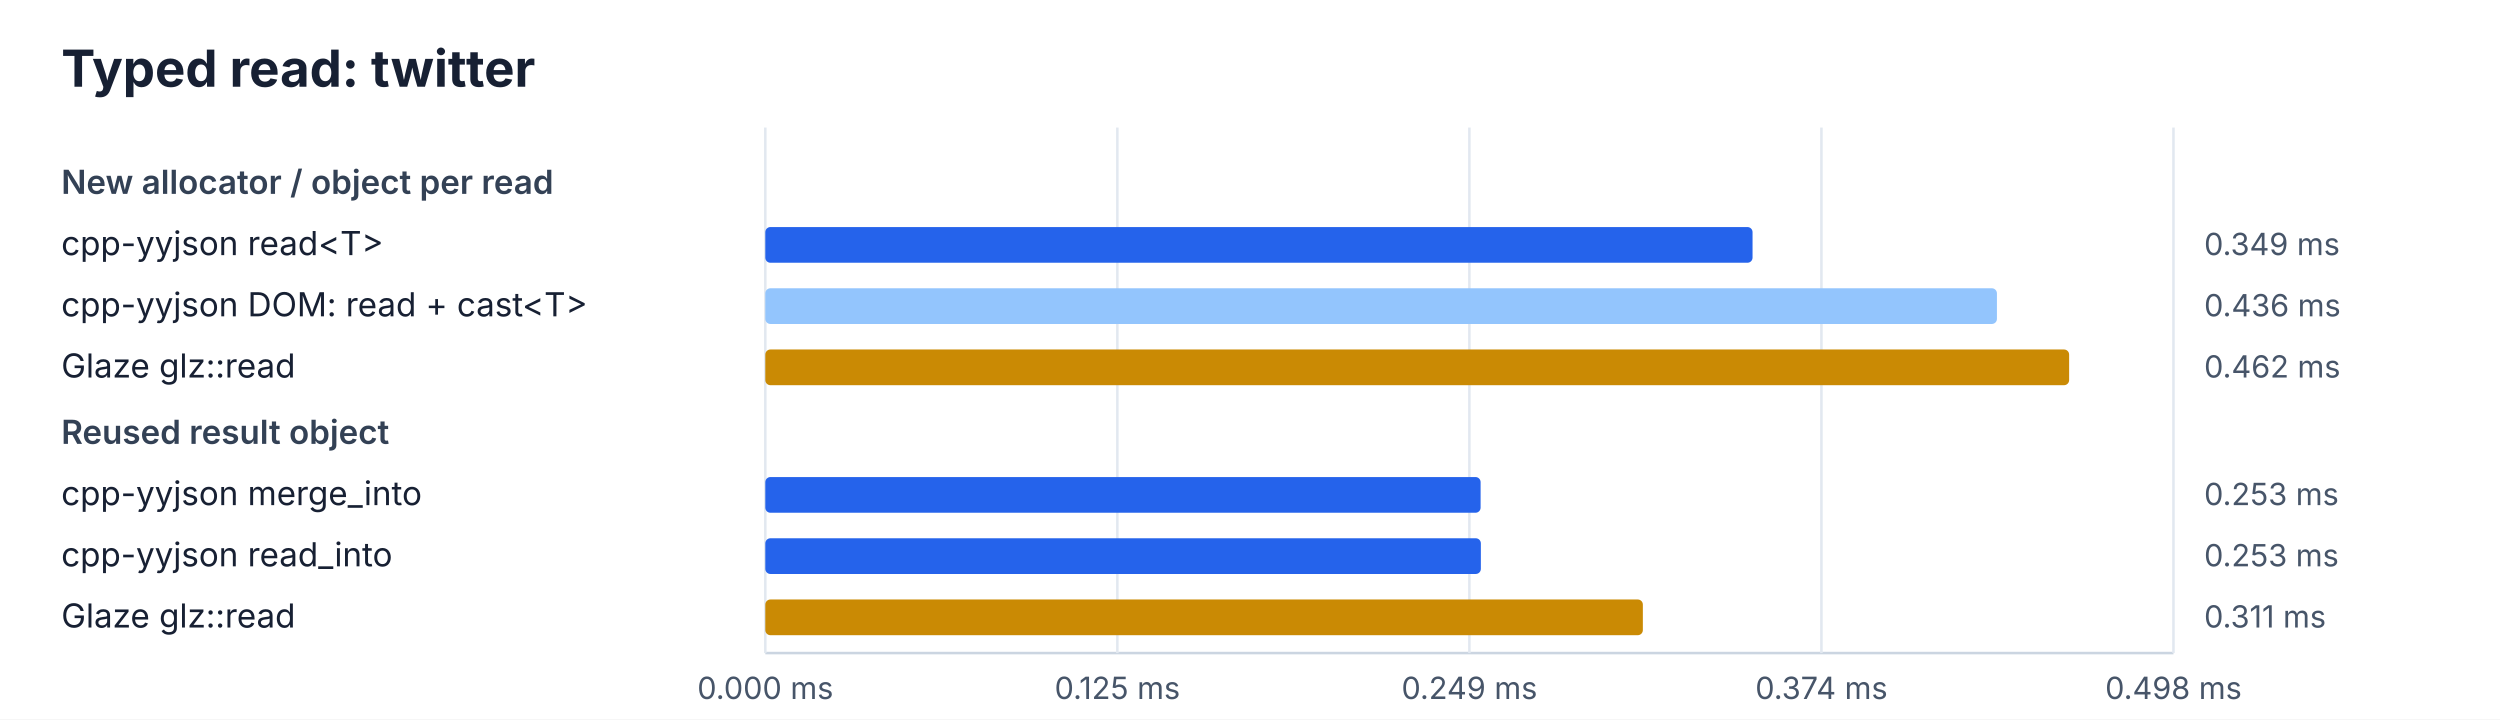
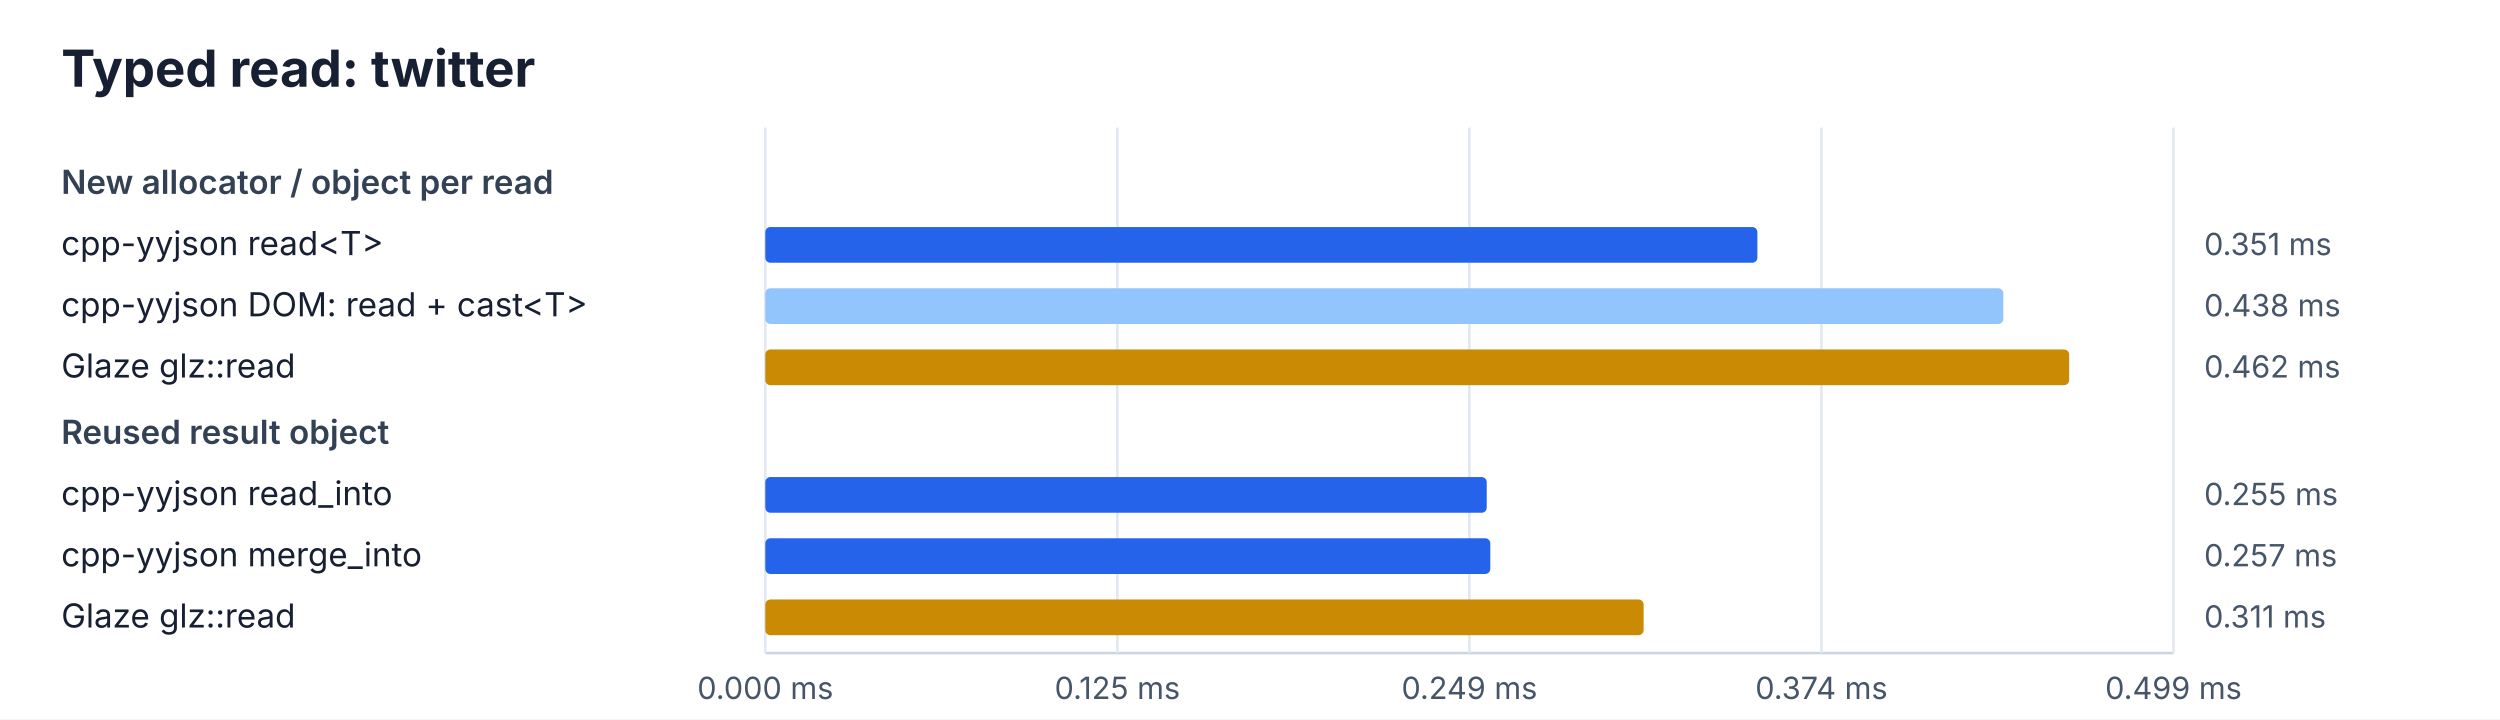
<svg xmlns="http://www.w3.org/2000/svg" width="980" height="282" viewBox="0 0 980 282">
  <rect width="100%" height="100%" fill="#ffffff" />
  <style>text{font-family:ui-sans-serif,system-ui,-apple-system,BlinkMacSystemFont,"Segoe UI",sans-serif;fill:#172033}.title{font-size:20px;font-weight:700}.heading{font-size:13px;font-weight:600;fill:#334155}.label{font-size:13px}.value{font-size:12px;fill:#475569}.axis{stroke:#cbd5e1;stroke-width:1}.grid{stroke:#e2e8f0;stroke-width:1}</style>
  <text x="24" y="34" class="title">Typed read: twitter</text>
  <line x1="300" y1="256" x2="852" y2="256" class="axis" />
  <line x1="300.0" y1="50" x2="300.0" y2="256" class="grid" />
  <text x="300.0" y="274" class="value" text-anchor="middle">0.000 ms</text>
  <line x1="438.0" y1="50" x2="438.0" y2="256" class="grid" />
  <text x="438.0" y="274" class="value" text-anchor="middle">0.125 ms</text>
  <line x1="576.0" y1="50" x2="576.0" y2="256" class="grid" />
  <text x="576.0" y="274" class="value" text-anchor="middle">0.249 ms</text>
  <line x1="714.0" y1="50" x2="714.0" y2="256" class="grid" />
  <text x="714.0" y="274" class="value" text-anchor="middle">0.374 ms</text>
  <line x1="852.0" y1="50" x2="852.0" y2="256" class="grid" />
-   <text x="852.0" y="274" class="value" text-anchor="middle">0.498 ms</text>
+   <text x="852.0" y="274" class="value" text-anchor="middle">0.499 ms</text>
  <text x="24" y="76" class="heading">New allocator / object per read</text>
  <text x="24" y="100" class="label">cpp-yyjson read&lt;T&gt;</text>
-   <rect x="300" y="89" width="387.0" height="14" rx="2" fill="#2563eb" />
-   <text x="864" y="100" class="value">0.349 ms</text>
+   <rect x="300" y="89" width="388.9" height="14" rx="2" fill="#2563eb" />
+   <text x="864" y="100" class="value">0.351 ms</text>
  <text x="24" y="124" class="label">cpp-yyjson DOM: read + cast&lt;T&gt;</text>
-   <rect x="300" y="113" width="482.8" height="14" rx="2" fill="#93c5fd" />
-   <text x="864" y="124" class="value">0.436 ms</text>
+   <rect x="300" y="113" width="485.3" height="14" rx="2" fill="#93c5fd" />
+   <text x="864" y="124" class="value">0.438 ms</text>
  <text x="24" y="148" class="label">Glaze glz::read</text>
  <rect x="300" y="137" width="511.1" height="14" rx="2" fill="#ca8a04" />
  <text x="864" y="148" class="value">0.462 ms</text>
  <text x="24" y="174" class="heading">Reused result object</text>
-   <text x="24" y="198" class="label">cpp-yyjson merge_into</text>
-   <rect x="300" y="187" width="280.4" height="14" rx="2" fill="#2563eb" />
-   <text x="864" y="198" class="value">0.253 ms</text>
-   <text x="24" y="222" class="label">cpp-yyjson read_into</text>
-   <rect x="300" y="211" width="280.5" height="14" rx="2" fill="#2563eb" />
-   <text x="864" y="222" class="value">0.253 ms</text>
+   <text x="24" y="198" class="label">cpp-yyjson read_into</text>
+   <rect x="300" y="187" width="282.8" height="14" rx="2" fill="#2563eb" />
+   <text x="864" y="198" class="value">0.255 ms</text>
+   <text x="24" y="222" class="label">cpp-yyjson merge_into</text>
+   <rect x="300" y="211" width="284.2" height="14" rx="2" fill="#2563eb" />
+   <text x="864" y="222" class="value">0.257 ms</text>
  <text x="24" y="246" class="label">Glaze glz::read</text>
-   <rect x="300" y="235" width="344.0" height="14" rx="2" fill="#ca8a04" />
+   <rect x="300" y="235" width="344.3" height="14" rx="2" fill="#ca8a04" />
  <text x="864" y="246" class="value">0.311 ms</text>
</svg>
